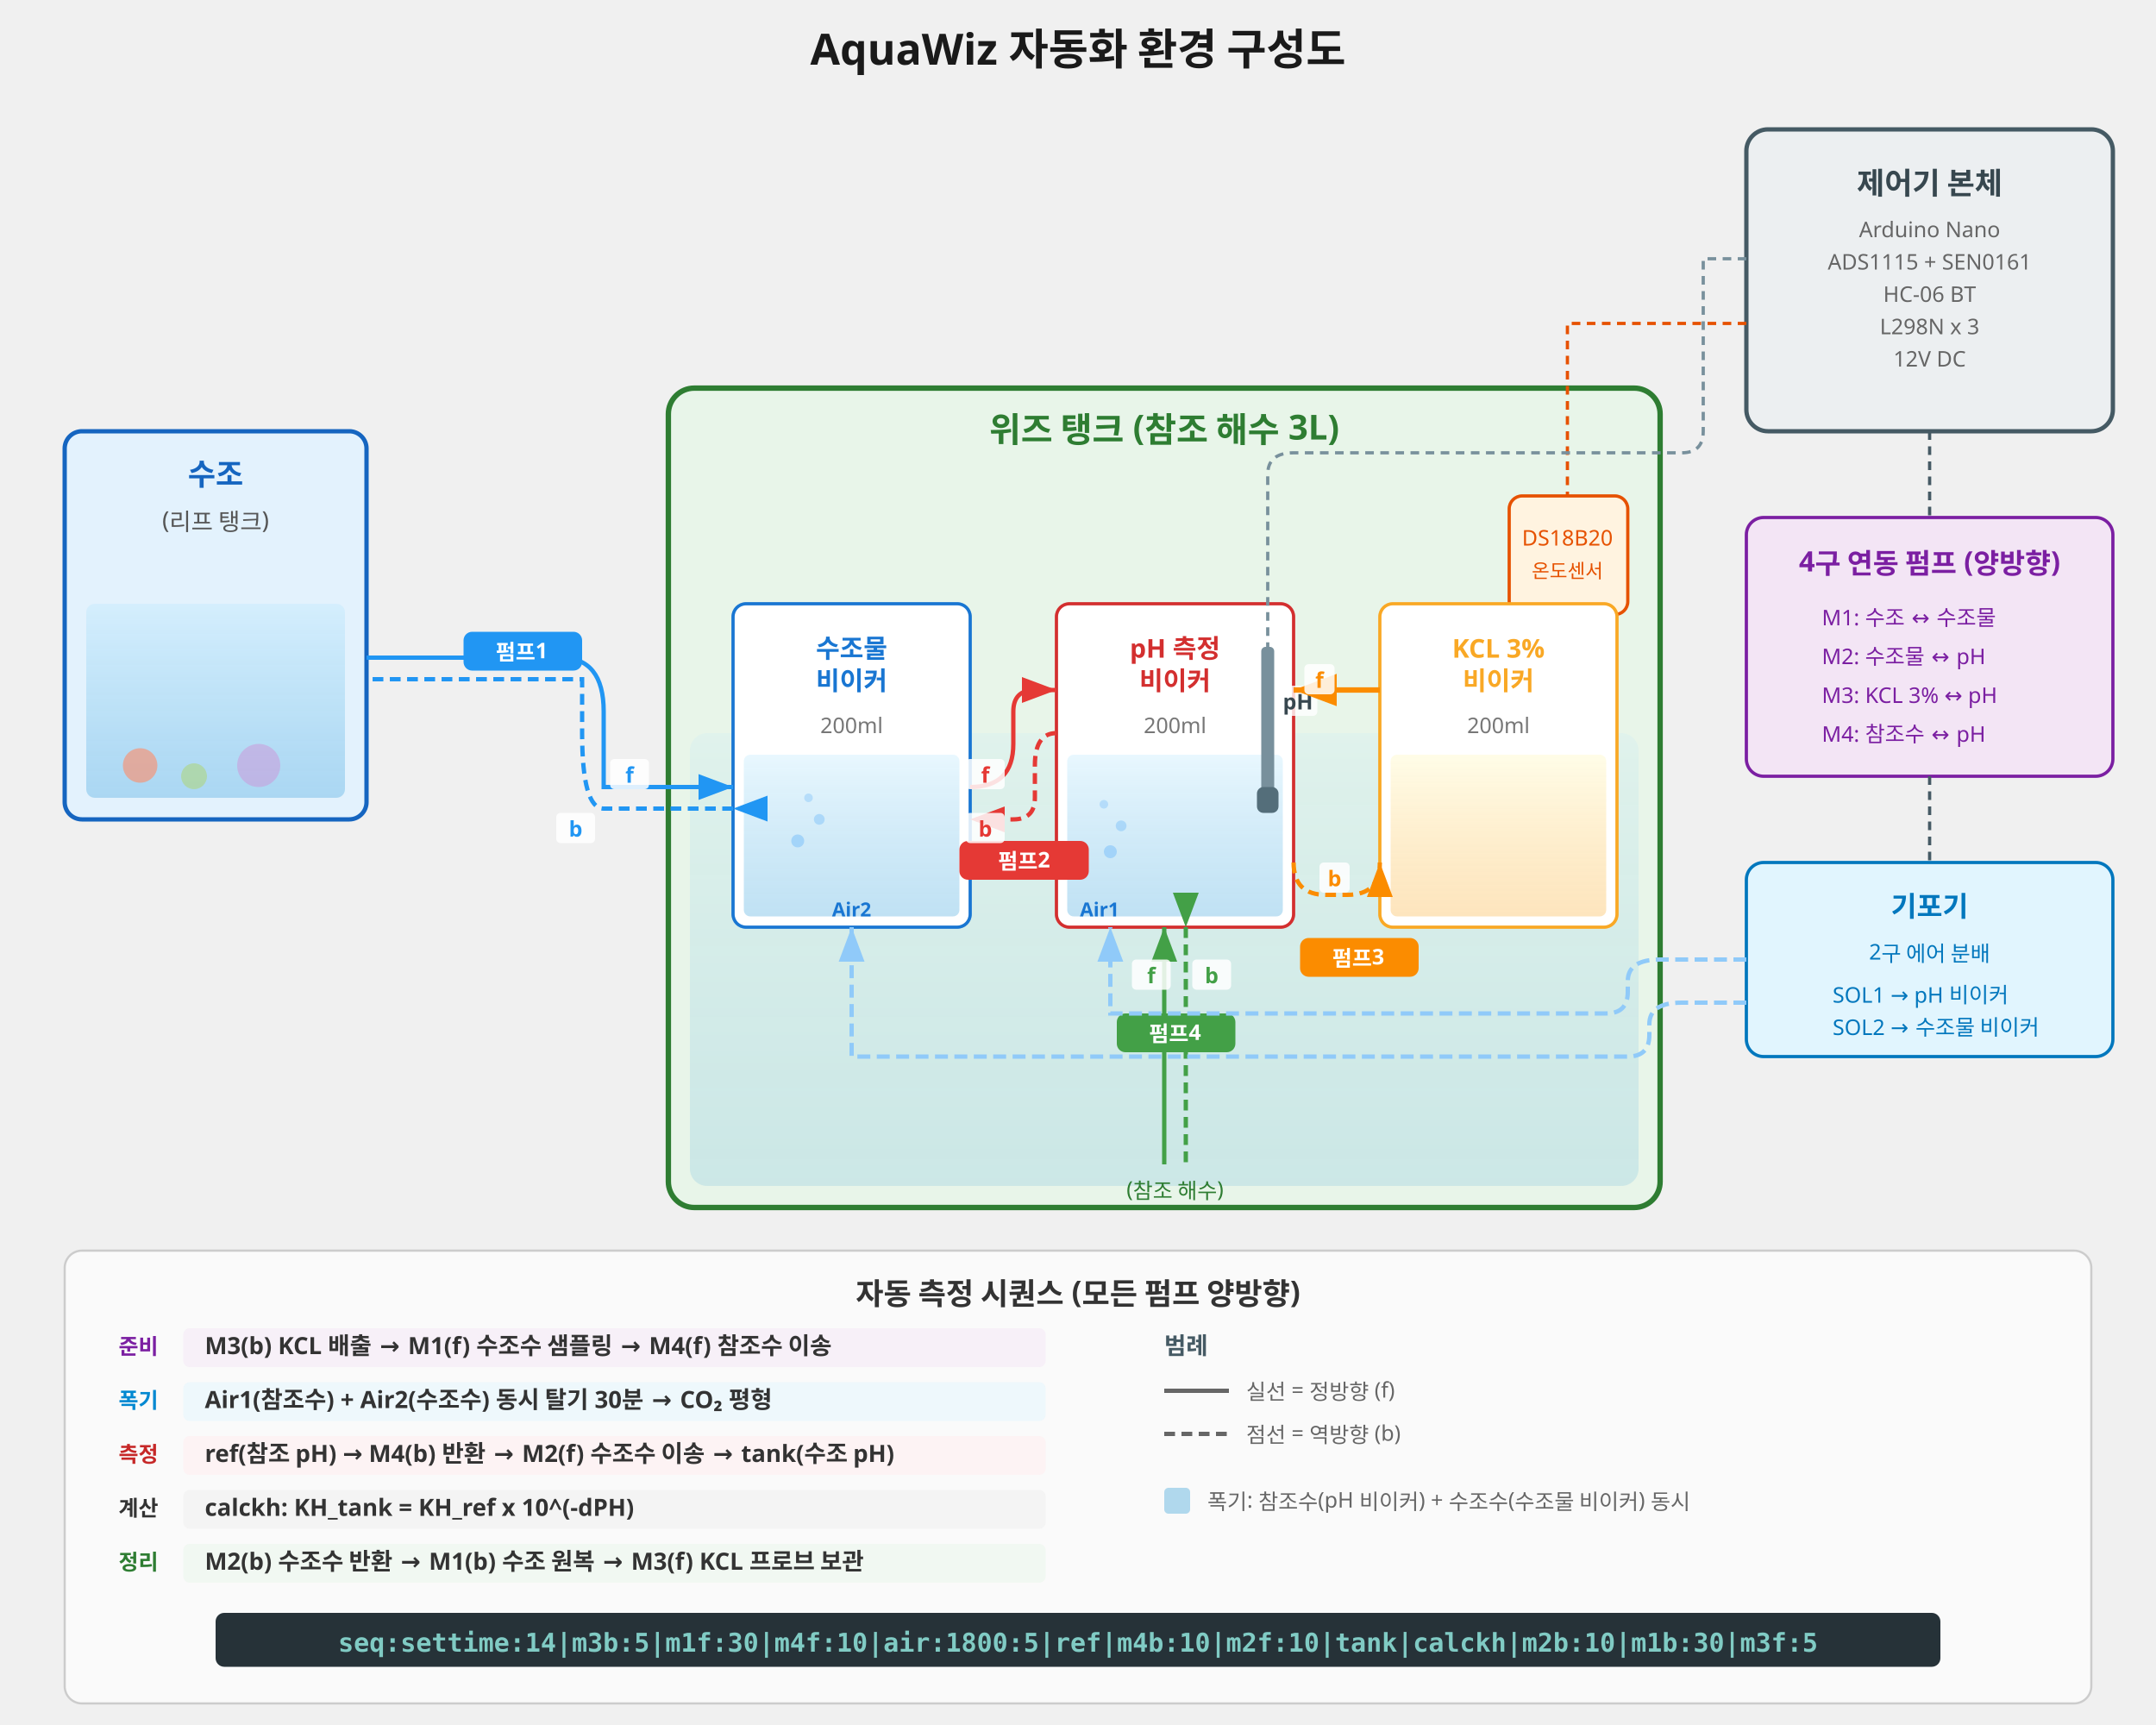
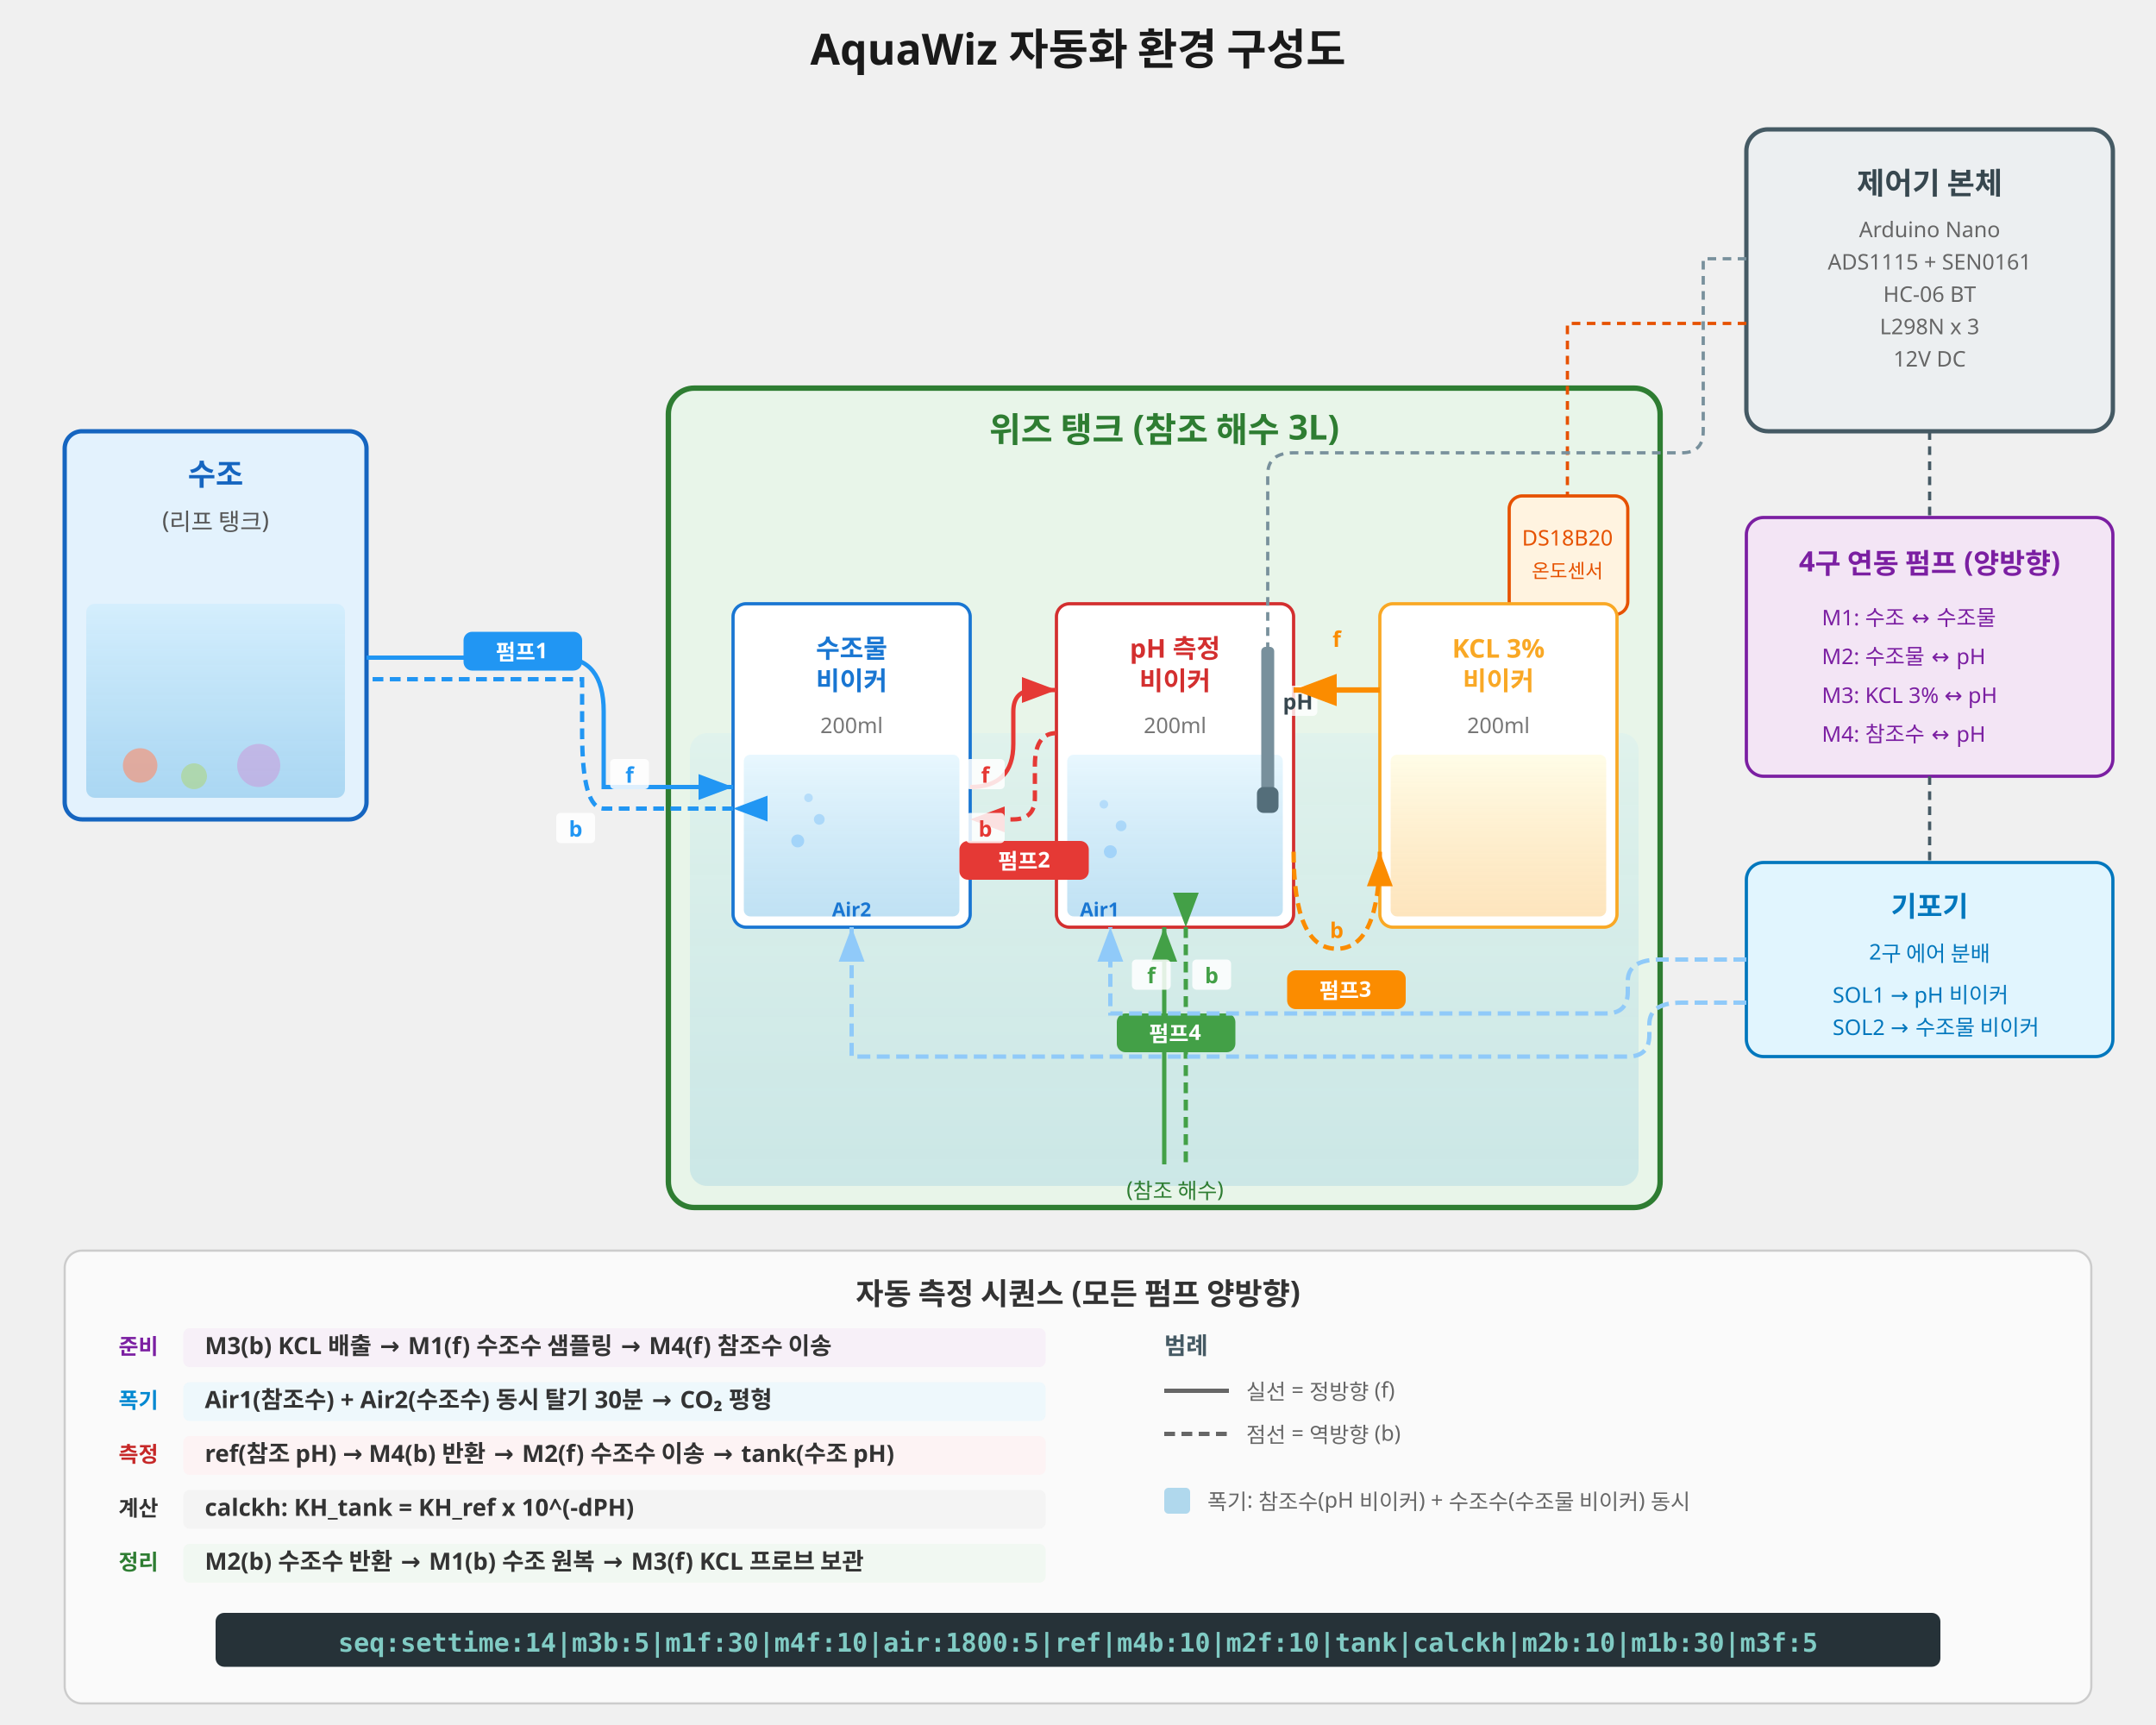
<svg xmlns="http://www.w3.org/2000/svg" viewBox="0 0 1000 800" font-family="'Malgun Gothic', 'Apple SD Gothic Neo', sans-serif" font-size="12">
  <defs>
    <marker id="arrow-blue" markerWidth="8" markerHeight="6" refX="8" refY="3" orient="auto">
      <path d="M0,0 L8,3 L0,6 Z" fill="#2196F3" />
    </marker>
    <marker id="arrow-red" markerWidth="8" markerHeight="6" refX="8" refY="3" orient="auto">
      <path d="M0,0 L8,3 L0,6 Z" fill="#e53935" />
    </marker>
    <marker id="arrow-green" markerWidth="8" markerHeight="6" refX="8" refY="3" orient="auto">
      <path d="M0,0 L8,3 L0,6 Z" fill="#43A047" />
    </marker>
    <marker id="arrow-orange" markerWidth="8" markerHeight="6" refX="8" refY="3" orient="auto">
      <path d="M0,0 L8,3 L0,6 Z" fill="#FB8C00" />
    </marker>
    <marker id="arrow-air" markerWidth="8" markerHeight="6" refX="8" refY="3" orient="auto">
      <path d="M0,0 L8,3 L0,6 Z" fill="#90CAF9" />
    </marker>
    <linearGradient id="water" x1="0" y1="0" x2="0" y2="1">
      <stop offset="0%" stop-color="#B3E5FC" stop-opacity="0.3" />
      <stop offset="100%" stop-color="#0288D1" stop-opacity="0.25" />
    </linearGradient>
    <linearGradient id="kcl" x1="0" y1="0" x2="0" y2="1">
      <stop offset="0%" stop-color="#FFF9C4" stop-opacity="0.4" />
      <stop offset="100%" stop-color="#F9A825" stop-opacity="0.3" />
    </linearGradient>
  </defs>
  <text x="500" y="30" text-anchor="middle" font-size="20" font-weight="bold" fill="#1a1a1a">AquaWiz 자동화 환경 구성도</text>
  <rect x="30" y="200" width="140" height="180" rx="8" fill="#E3F2FD" stroke="#1565C0" stroke-width="2" />
  <rect x="40" y="280" width="120" height="90" rx="4" fill="url(#water)" />
  <text x="100" y="225" text-anchor="middle" font-size="14" font-weight="bold" fill="#1565C0">수조</text>
  <text x="100" y="245" text-anchor="middle" font-size="11" fill="#555">(리프 탱크)</text>
  <circle cx="65" cy="355" r="8" fill="#FF8A65" opacity="0.6" />
  <circle cx="90" cy="360" r="6" fill="#AED581" opacity="0.6" />
  <circle cx="120" cy="355" r="10" fill="#CE93D8" opacity="0.5" />
  <rect x="310" y="180" width="460" height="380" rx="12" fill="#E8F5E9" stroke="#2E7D32" stroke-width="2.5" stroke-dasharray="none" />
  <text x="540" y="205" text-anchor="middle" font-size="16" font-weight="bold" fill="#2E7D32">위즈 탱크 (참조 해수 3L)</text>
  <rect x="320" y="340" width="440" height="210" rx="8" fill="url(#water)" opacity="0.5" />
  <rect x="700" y="230" width="55" height="55" rx="6" fill="#FFF3E0" stroke="#E65100" stroke-width="1.5" />
  <text x="727" y="253" text-anchor="middle" font-size="10" fill="#E65100">DS18B20</text>
  <text x="727" y="268" text-anchor="middle" font-size="9" fill="#E65100">온도센서</text>
  <line x1="727" y1="285" x2="727" y2="350" stroke="#E65100" stroke-width="2" stroke-dasharray="4,3" />
  <circle cx="727" cy="355" r="4" fill="#E65100" />
  <rect x="340" y="280" width="110" height="150" rx="6" fill="white" stroke="#1976D2" stroke-width="1.5" />
  <rect x="345" y="350" width="100" height="75" rx="3" fill="url(#water)" />
  <text x="395" y="305" text-anchor="middle" font-size="12" font-weight="bold" fill="#1976D2">수조물</text>
  <text x="395" y="320" text-anchor="middle" font-size="12" font-weight="bold" fill="#1976D2">비이커</text>
  <text x="395" y="340" text-anchor="middle" font-size="10" fill="#777">200ml</text>
  <circle cx="370" cy="390" r="3" fill="#90CAF9" opacity="0.7" />
  <circle cx="380" cy="380" r="2.5" fill="#90CAF9" opacity="0.6" />
  <circle cx="375" cy="370" r="2" fill="#90CAF9" opacity="0.5" />
  <text x="395" y="425" text-anchor="middle" font-size="9" fill="#1976D2" font-weight="bold">Air2</text>
  <rect x="490" y="280" width="110" height="150" rx="6" fill="white" stroke="#D32F2F" stroke-width="1.5" />
  <rect x="495" y="350" width="100" height="75" rx="3" fill="url(#water)" />
  <text x="545" y="305" text-anchor="middle" font-size="12" font-weight="bold" fill="#D32F2F">pH 측정</text>
  <text x="545" y="320" text-anchor="middle" font-size="12" font-weight="bold" fill="#D32F2F">비이커</text>
  <text x="545" y="340" text-anchor="middle" font-size="10" fill="#777">200ml</text>
  <rect x="585" y="300" width="6" height="70" rx="2" fill="#78909C" />
  <rect x="583" y="365" width="10" height="12" rx="3" fill="#546E7A" />
  <rect x="593" y="318" width="18" height="14" rx="2" fill="white" opacity="0.8" />
  <text x="602" y="329" text-anchor="middle" font-size="10" fill="#37474F" font-weight="bold">pH</text>
  <circle cx="515" cy="395" r="3" fill="#90CAF9" opacity="0.7" />
  <circle cx="520" cy="383" r="2.5" fill="#90CAF9" opacity="0.6" />
  <circle cx="512" cy="373" r="2" fill="#90CAF9" opacity="0.5" />
  <text x="510" y="425" text-anchor="middle" font-size="9" fill="#1976D2" font-weight="bold">Air1</text>
  <rect x="640" y="280" width="110" height="150" rx="6" fill="white" stroke="#F9A825" stroke-width="1.5" />
  <rect x="645" y="350" width="100" height="75" rx="3" fill="url(#kcl)" />
  <text x="695" y="305" text-anchor="middle" font-size="12" font-weight="bold" fill="#F9A825">KCL 3%</text>
  <text x="695" y="320" text-anchor="middle" font-size="12" font-weight="bold" fill="#F9A825">비이커</text>
  <text x="695" y="340" text-anchor="middle" font-size="10" fill="#777">200ml</text>
  <rect x="810" y="60" width="170" height="140" rx="10" fill="#ECEFF1" stroke="#455A64" stroke-width="2" />
  <text x="895" y="90" text-anchor="middle" font-size="14" font-weight="bold" fill="#37474F">제어기 본체</text>
  <text x="895" y="110" text-anchor="middle" font-size="10" fill="#666">Arduino Nano</text>
  <text x="895" y="125" text-anchor="middle" font-size="10" fill="#666">ADS1115 + SEN0161</text>
  <text x="895" y="140" text-anchor="middle" font-size="10" fill="#666">HC-06 BT</text>
  <text x="895" y="155" text-anchor="middle" font-size="10" fill="#666">L298N x 3</text>
  <text x="895" y="170" text-anchor="middle" font-size="10" fill="#666">12V DC</text>
  <rect x="810" y="240" width="170" height="120" rx="8" fill="#F3E5F5" stroke="#7B1FA2" stroke-width="1.5" />
  <text x="895" y="265" text-anchor="middle" font-size="13" font-weight="bold" fill="#7B1FA2">4구 연동 펌프 (양방향)</text>
  <text x="845" y="290" font-size="10" fill="#7B1FA2">M1: 수조 ↔ 수조물</text>
  <text x="845" y="308" font-size="10" fill="#7B1FA2">M2: 수조물 ↔ pH</text>
  <text x="845" y="326" font-size="10" fill="#7B1FA2">M3: KCL 3% ↔ pH</text>
  <text x="845" y="344" font-size="10" fill="#7B1FA2">M4: 참조수 ↔ pH</text>
  <rect x="810" y="400" width="170" height="90" rx="8" fill="#E1F5FE" stroke="#0277BD" stroke-width="1.5" />
  <text x="895" y="425" text-anchor="middle" font-size="13" font-weight="bold" fill="#0277BD">기포기</text>
  <text x="895" y="445" text-anchor="middle" font-size="10" fill="#0277BD">2구 에어 분배</text>
  <text x="850" y="465" font-size="10" fill="#0277BD">SOL1 → pH 비이커</text>
  <text x="850" y="480" font-size="10" fill="#0277BD">SOL2 → 수조물 비이커</text>
  <path d="M170,305 L260,305 Q280,305 280,330 L280,365 L340,365" fill="none" stroke="#2196F3" stroke-width="2" marker-end="url(#arrow-blue)" />
  <path d="M340,375 L280,375 Q270,375 270,340 L270,315 L170,315" fill="none" stroke="#2196F3" stroke-width="2" stroke-dasharray="5,3" marker-start="url(#arrow-blue)" />
  <rect x="215" y="293" width="55" height="18" rx="4" fill="#2196F3" />
  <text x="242" y="306" text-anchor="middle" font-size="10" fill="white" font-weight="bold">펌프1</text>
  <rect x="283" y="352" width="18" height="14" rx="2" fill="white" opacity="0.85" />
  <text x="292" y="363" text-anchor="middle" font-size="10" fill="#2196F3" font-weight="bold">f</text>
  <rect x="258" y="377" width="18" height="14" rx="2" fill="white" opacity="0.85" />
  <text x="267" y="388" text-anchor="middle" font-size="10" fill="#2196F3" font-weight="bold">b</text>
  <path d="M450,365 Q470,365 470,345 L470,330 Q470,320 480,320 L490,320" fill="none" stroke="#e53935" stroke-width="2" marker-end="url(#arrow-red)" />
  <path d="M490,340 Q480,340 480,355 L480,370 Q480,380 470,380 L450,380" fill="none" stroke="#e53935" stroke-width="2" stroke-dasharray="5,3" marker-end="url(#arrow-red)" />
  <rect x="445" y="390" width="60" height="18" rx="4" fill="#e53935" />
  <text x="475" y="403" text-anchor="middle" font-size="10" fill="white" font-weight="bold">펌프2</text>
  <rect x="448" y="352" width="18" height="14" rx="2" fill="white" opacity="0.85" />
  <text x="457" y="363" text-anchor="middle" font-size="10" fill="#e53935" font-weight="bold">f</text>
  <rect x="448" y="377" width="18" height="14" rx="2" fill="white" opacity="0.85" />
  <text x="457" y="388" text-anchor="middle" font-size="10" fill="#e53935" font-weight="bold">b</text>
  <path d="M640,320 L600,320" fill="none" stroke="#FB8C00" stroke-width="2.5" marker-end="url(#arrow-orange)" />
-   <path d="M600,400 Q600,415 615,415 L625,415 Q640,415 640,400" fill="none" stroke="#FB8C00" stroke-width="2" stroke-dasharray="5,3" marker-end="url(#arrow-orange)" />
-   <rect x="603" y="435" width="55" height="18" rx="4" fill="#FB8C00" />
-   <text x="630" y="448" text-anchor="middle" font-size="10" fill="white" font-weight="bold">펌프3</text>
-   <rect x="605" y="308" width="14" height="14" rx="2" fill="white" opacity="0.85" />
-   <text x="612" y="319" text-anchor="middle" font-size="10" fill="#FB8C00" font-weight="bold">f</text>
-   <rect x="612" y="400" width="14" height="14" rx="2" fill="white" opacity="0.85" />
-   <text x="619" y="411" text-anchor="middle" font-size="10" fill="#FB8C00" font-weight="bold">b</text>
+   <path d="M600,395 Q600,440 620,440 L620,440 Q640,440 640,395" fill="none" stroke="#FB8C00" stroke-width="2" stroke-dasharray="5,3" marker-end="url(#arrow-orange)" />
+   <rect x="597" y="450" width="55" height="18" rx="4" fill="#FB8C00" />
+   <text x="624" y="463" text-anchor="middle" font-size="10" fill="white" font-weight="bold">펌프3</text>
+   <text x="620" y="300" text-anchor="middle" font-size="10" fill="#FB8C00" font-weight="bold">f</text>
+   <text x="620" y="435" text-anchor="middle" font-size="10" fill="#FB8C00" font-weight="bold">b</text>
  <path d="M540,540 L540,430" fill="none" stroke="#43A047" stroke-width="2" marker-end="url(#arrow-green)" />
  <path d="M550,430 L550,540" fill="none" stroke="#43A047" stroke-width="2" stroke-dasharray="5,3" marker-start="url(#arrow-green)" />
  <rect x="518" y="470" width="55" height="18" rx="4" fill="#43A047" />
  <text x="545" y="483" text-anchor="middle" font-size="10" fill="white" font-weight="bold">펌프4</text>
  <text x="545" y="555" text-anchor="middle" font-size="10" fill="#2E7D32">(참조 해수)</text>
  <rect x="525" y="445" width="18" height="14" rx="2" fill="white" opacity="0.85" />
  <text x="534" y="456" text-anchor="middle" font-size="10" fill="#43A047" font-weight="bold">f</text>
  <rect x="553" y="445" width="18" height="14" rx="2" fill="white" opacity="0.85" />
  <text x="562" y="456" text-anchor="middle" font-size="10" fill="#43A047" font-weight="bold">b</text>
  <path d="M810,445 L770,445 Q755,445 755,455 L755,460 Q755,470 745,470 L515,470 L515,430" fill="none" stroke="#90CAF9" stroke-width="2" stroke-dasharray="6,3" marker-end="url(#arrow-air)" />
  <path d="M810,465 L780,465 Q765,465 765,475 L765,480 Q765,490 755,490 L395,490 L395,430" fill="none" stroke="#90CAF9" stroke-width="2" stroke-dasharray="6,3" marker-end="url(#arrow-air)" />
  <line x1="895" y1="200" x2="895" y2="240" stroke="#455A64" stroke-width="1.5" stroke-dasharray="4,3" />
  <line x1="895" y1="360" x2="895" y2="400" stroke="#455A64" stroke-width="1.5" stroke-dasharray="4,3" />
  <path d="M810,150 L727,150 L727,230" fill="none" stroke="#E65100" stroke-width="1.5" stroke-dasharray="4,3" />
  <path d="M810,120 L790,120 L790,200 Q790,210 780,210 L600,210 Q588,210 588,220 L588,300" fill="none" stroke="#78909C" stroke-width="1.5" stroke-dasharray="4,3" />
  <rect x="30" y="580" width="940" height="210" rx="8" fill="#FAFAFA" stroke="#CCC" stroke-width="1" />
  <text x="500" y="605" text-anchor="middle" font-size="14" font-weight="bold" fill="#333">자동 측정 시퀀스 (모든 펌프 양방향)</text>
  <text x="55" y="628" font-size="10" font-weight="bold" fill="#7B1FA2">준비</text>
  <rect x="85" y="616" width="400" height="18" rx="3" fill="#F3E5F5" opacity="0.5" />
  <text x="95" y="628" font-size="11" fill="#333" font-weight="bold">M3(b) KCL 배출 → M1(f) 수조수 샘플링 → M4(f) 참조수 이송</text>
  <text x="55" y="653" font-size="10" font-weight="bold" fill="#0288D1">폭기</text>
  <rect x="85" y="641" width="400" height="18" rx="3" fill="#E1F5FE" opacity="0.5" />
  <text x="95" y="653" font-size="11" fill="#333" font-weight="bold">Air1(참조수) + Air2(수조수) 동시 탈기 30분 → CO₂ 평형</text>
  <text x="55" y="678" font-size="10" font-weight="bold" fill="#C62828">측정</text>
  <rect x="85" y="666" width="400" height="18" rx="3" fill="#FFEBEE" opacity="0.5" />
  <text x="95" y="678" font-size="11" fill="#333" font-weight="bold">ref(참조 pH) → M4(b) 반환 → M2(f) 수조수 이송 → tank(수조 pH)</text>
  <text x="55" y="703" font-size="10" font-weight="bold" fill="#333">계산</text>
  <rect x="85" y="691" width="400" height="18" rx="3" fill="#EEEEEE" opacity="0.5" />
  <text x="95" y="703" font-size="11" fill="#333" font-weight="bold">calckh: KH_tank = KH_ref x 10^(-dPH)</text>
  <text x="55" y="728" font-size="10" font-weight="bold" fill="#2E7D32">정리</text>
  <rect x="85" y="716" width="400" height="18" rx="3" fill="#E8F5E9" opacity="0.5" />
  <text x="95" y="728" font-size="11" fill="#333" font-weight="bold">M2(b) 수조수 반환 → M1(b) 수조 원복 → M3(f) KCL 프로브 보관</text>
  <text x="540" y="628" font-size="11" font-weight="bold" fill="#455A64">범례</text>
  <line x1="540" y1="645" x2="570" y2="645" stroke="#666" stroke-width="2" />
  <text x="578" y="649" font-size="10" fill="#666">실선 = 정방향 (f)</text>
  <line x1="540" y1="665" x2="570" y2="665" stroke="#666" stroke-width="2" stroke-dasharray="5,3" />
  <text x="578" y="669" font-size="10" fill="#666">점선 = 역방향 (b)</text>
  <rect x="540" y="690" width="12" height="12" rx="2" fill="#0288D1" opacity="0.3" />
  <text x="560" y="700" font-size="10" fill="#666">폭기: 참조수(pH 비이커) + 수조수(수조물 비이커) 동시</text>
  <rect x="100" y="748" width="800" height="25" rx="4" fill="#263238" />
  <text x="500" y="766" text-anchor="middle" font-size="12" fill="#80CBC4" font-weight="bold" font-family="monospace, 'Malgun Gothic'">seq:settime:14|m3b:5|m1f:30|m4f:10|air:1800:5|ref|m4b:10|m2f:10|tank|calckh|m2b:10|m1b:30|m3f:5</text>
</svg>
